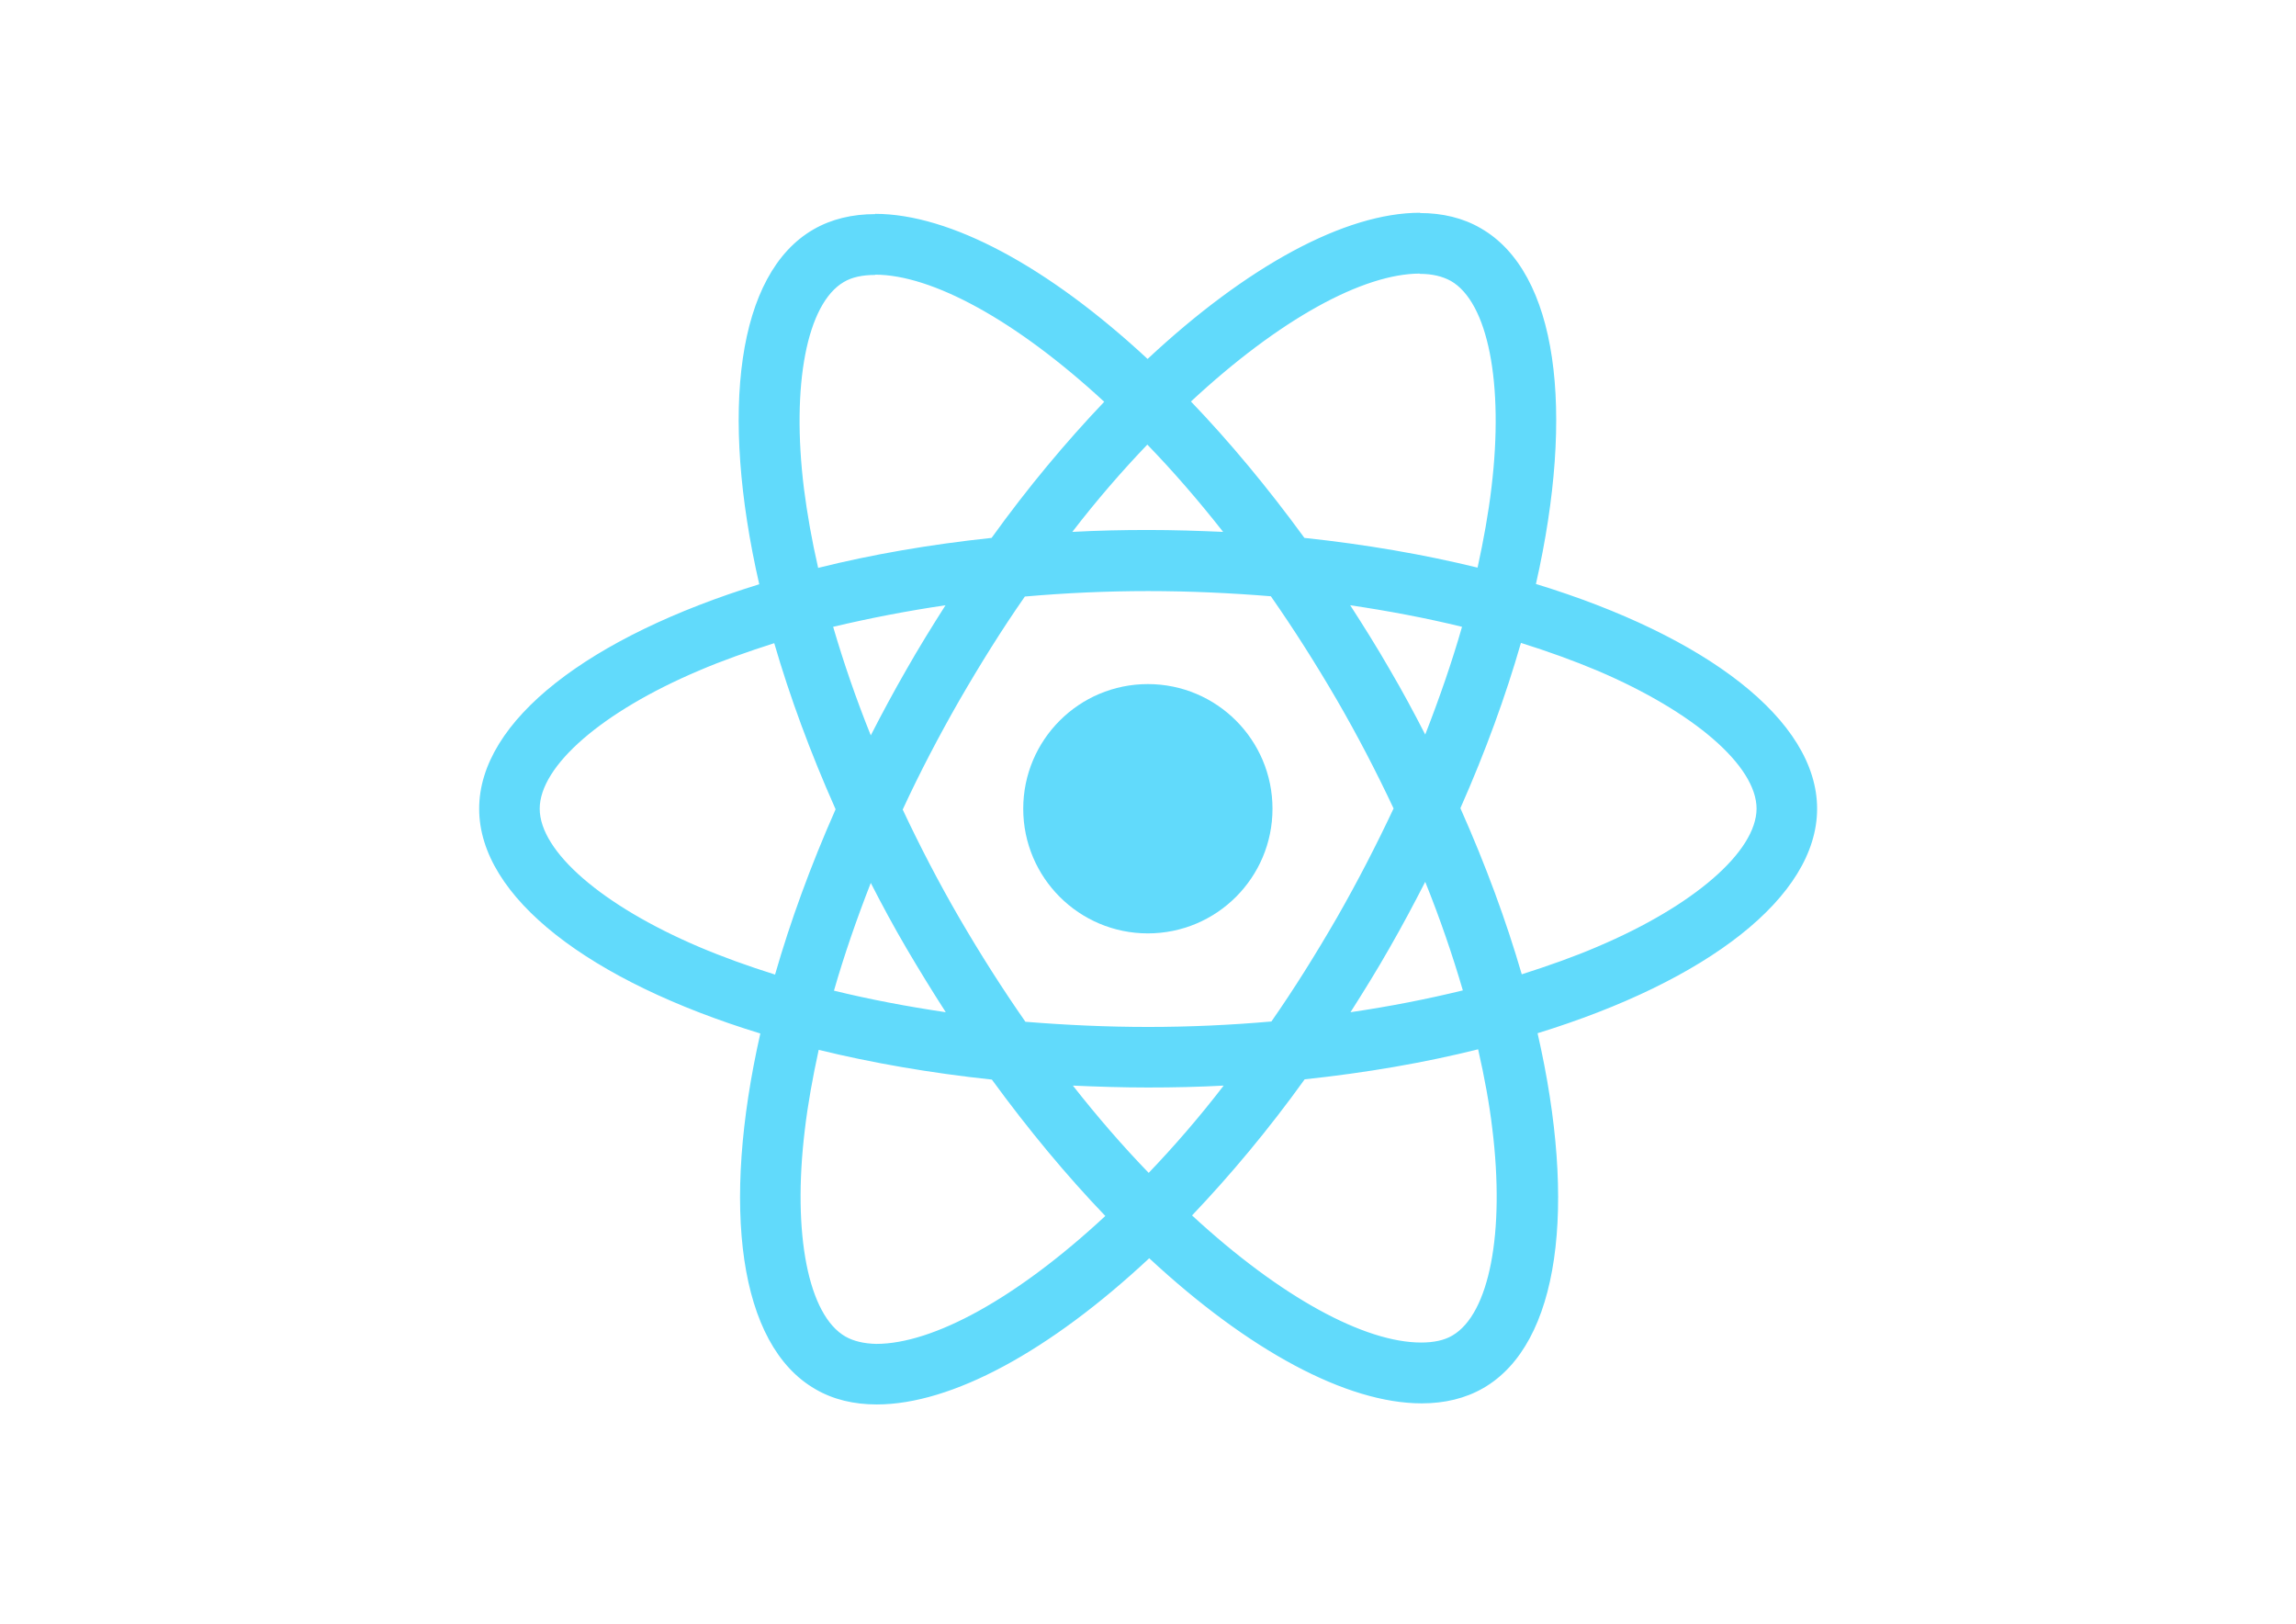
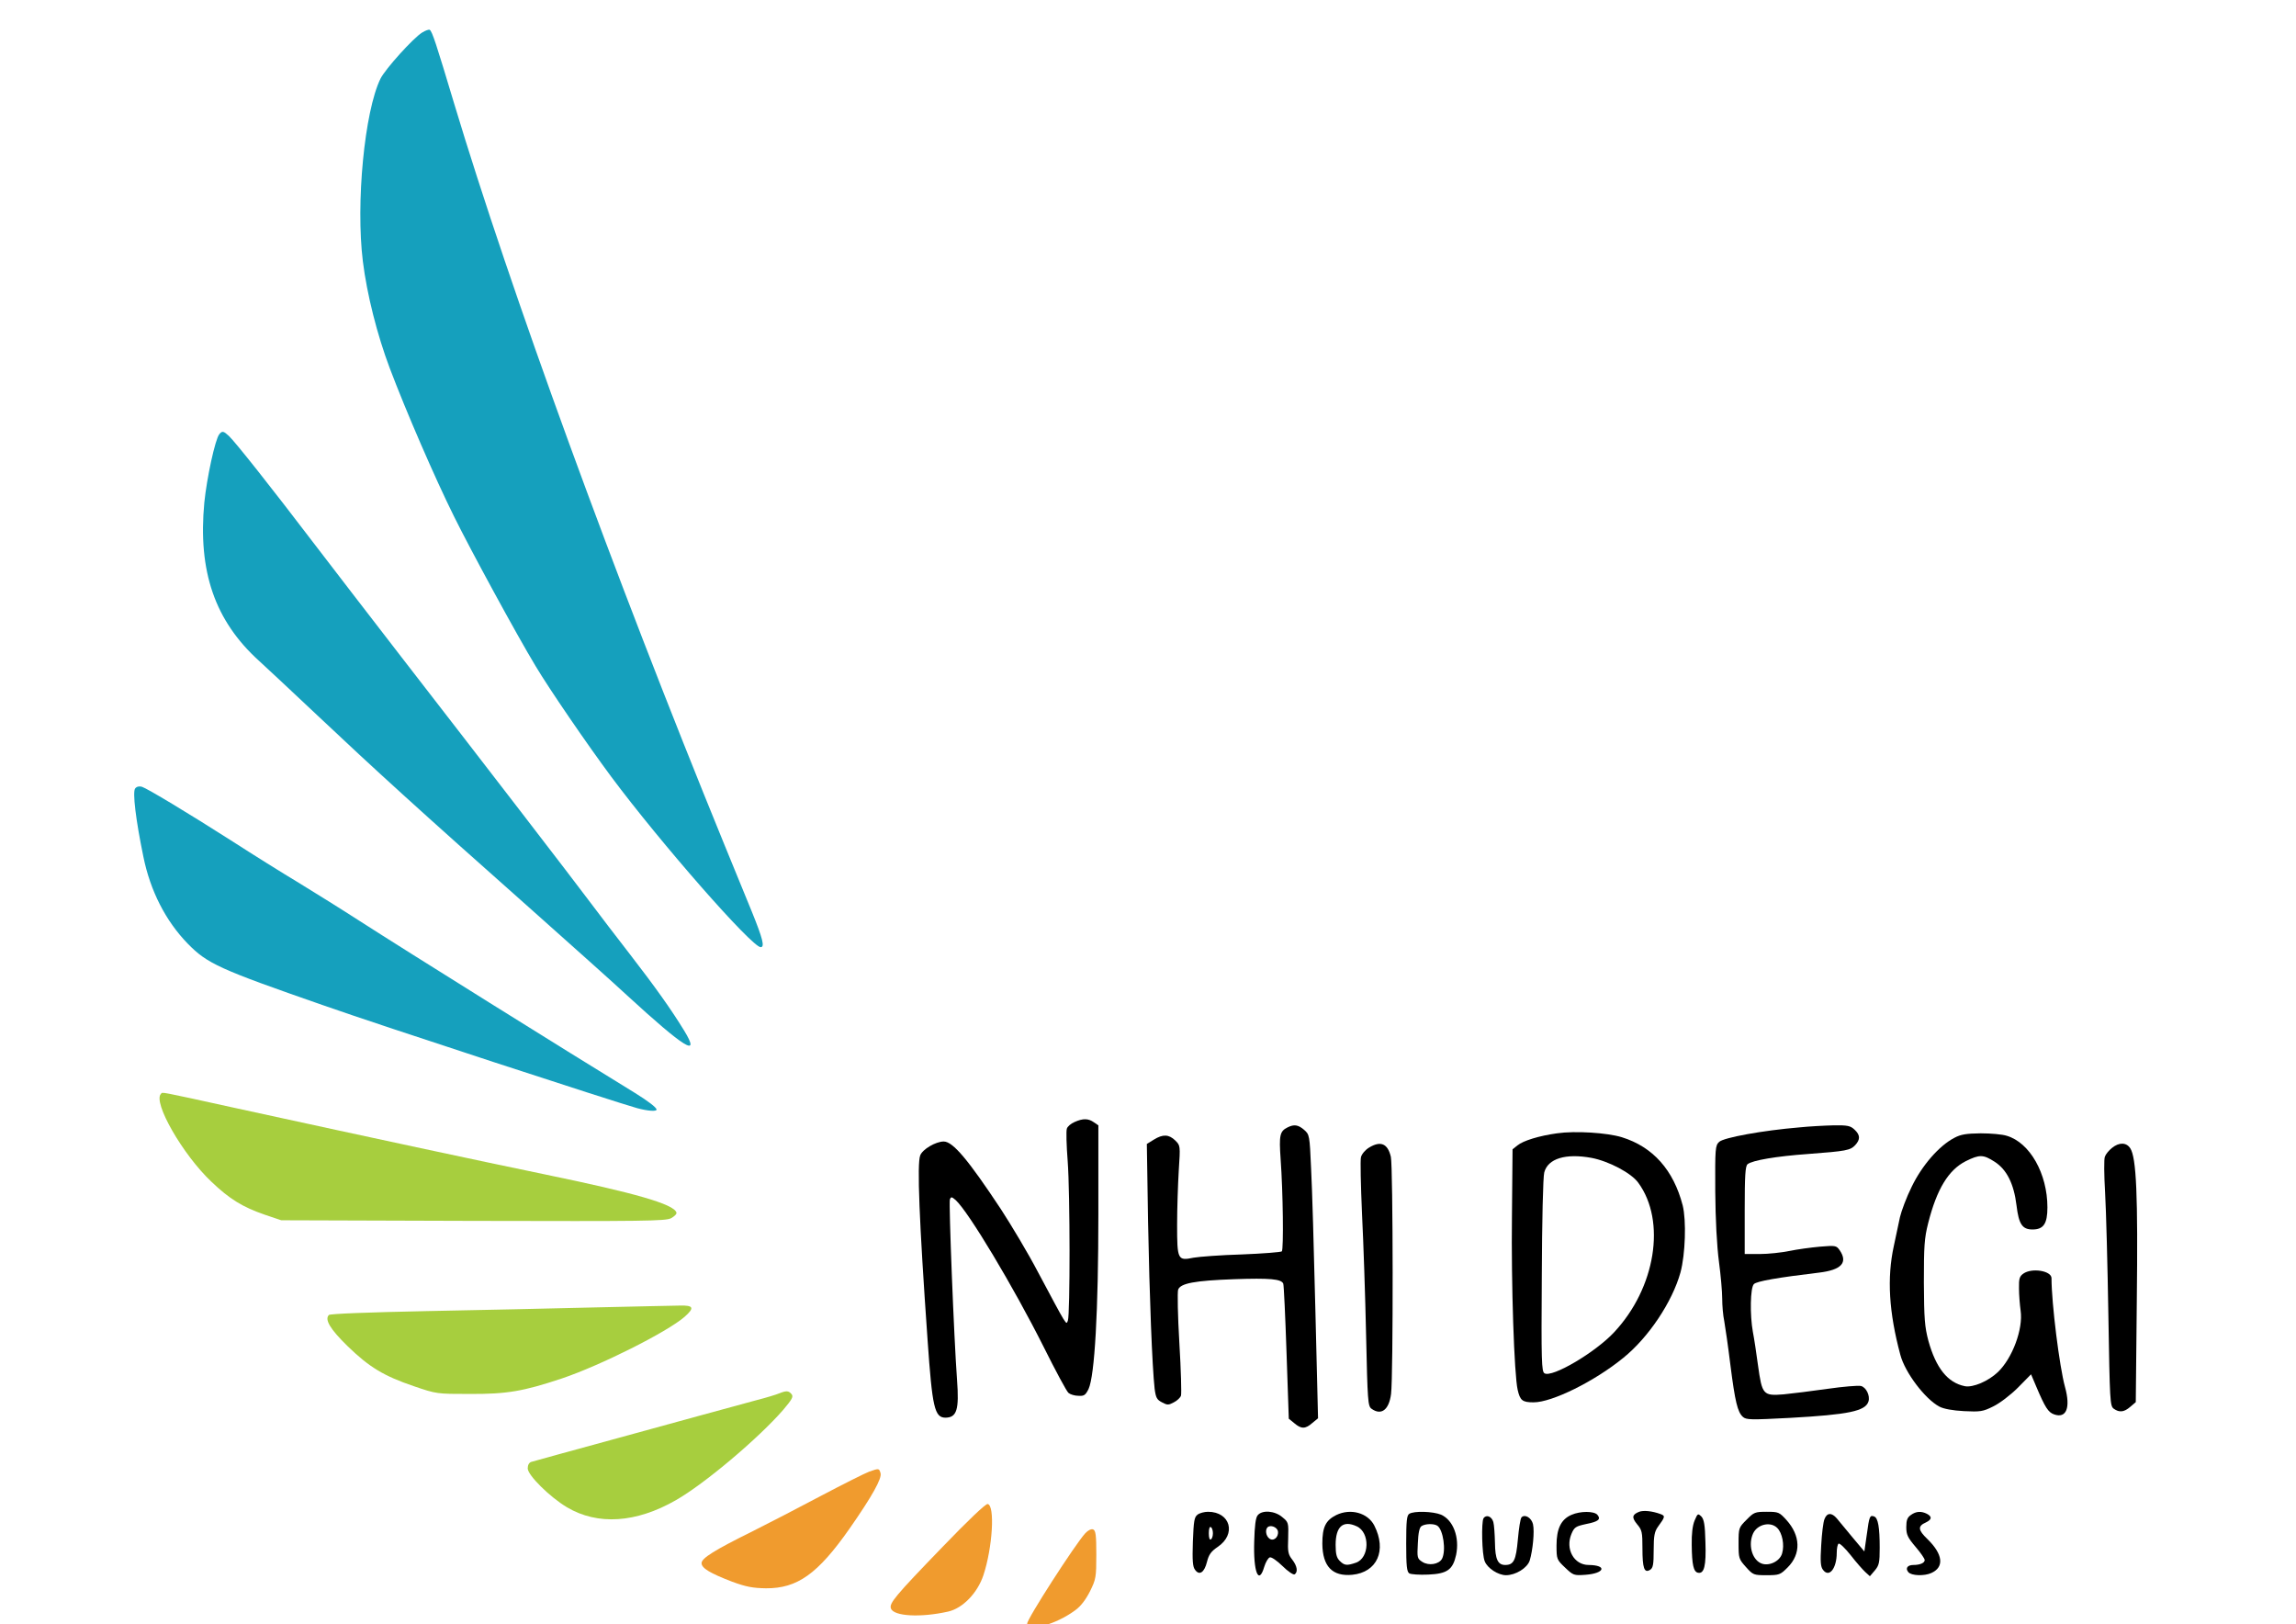
<svg xmlns="http://www.w3.org/2000/svg" viewBox="0 0 841.9 595.3">
-   <g fill="#61DAFB">
-     <path d="M666.3 296.5c0-32.5-40.7-63.3-103.1-82.4 14.4-63.6 8-114.2-20.2-130.4-6.5-3.8-14.1-5.6-22.4-5.6v22.3c4.6 0 8.3.9 11.4 2.6 13.6 7.8 19.5 37.5 14.9 75.7-1.1 9.4-2.9 19.3-5.1 29.4-19.6-4.8-41-8.5-63.5-10.9-13.5-18.5-27.5-35.3-41.6-50 32.6-30.3 63.2-46.9 84-46.9V78c-27.5 0-63.5 19.6-99.9 53.6-36.4-33.8-72.4-53.2-99.9-53.2v22.3c20.7 0 51.4 16.5 84 46.6-14 14.7-28 31.4-41.3 49.9-22.6 2.4-44 6.1-63.6 11-2.3-10-4-19.7-5.2-29-4.7-38.2 1.1-67.9 14.6-75.8 3-1.8 6.9-2.6 11.5-2.6V78.5c-8.4 0-16 1.8-22.6 5.6-28.1 16.2-34.4 66.7-19.9 130.1-62.2 19.2-102.7 49.9-102.7 82.3 0 32.5 40.7 63.3 103.1 82.4-14.4 63.6-8 114.2 20.2 130.4 6.5 3.8 14.1 5.6 22.5 5.6 27.5 0 63.5-19.6 99.9-53.6 36.4 33.8 72.4 53.2 99.9 53.2 8.4 0 16-1.8 22.6-5.6 28.1-16.2 34.4-66.7 19.9-130.1 62-19.1 102.5-49.9 102.5-82.3zm-130.2-66.7c-3.7 12.9-8.3 26.2-13.5 39.5-4.1-8-8.4-16-13.1-24-4.6-8-9.5-15.8-14.4-23.4 14.2 2.1 27.9 4.7 41 7.9zm-45.8 106.5c-7.8 13.5-15.8 26.3-24.1 38.2-14.9 1.3-30 2-45.2 2-15.1 0-30.2-.7-45-1.9-8.3-11.9-16.4-24.6-24.2-38-7.6-13.1-14.5-26.4-20.8-39.8 6.2-13.4 13.2-26.8 20.7-39.9 7.8-13.5 15.8-26.3 24.1-38.2 14.9-1.3 30-2 45.2-2 15.1 0 30.2.7 45 1.9 8.3 11.9 16.4 24.6 24.2 38 7.6 13.1 14.5 26.4 20.8 39.8-6.3 13.4-13.2 26.8-20.7 39.9zm32.3-13c5.4 13.4 10 26.8 13.8 39.8-13.1 3.2-26.9 5.9-41.2 8 4.9-7.7 9.8-15.6 14.4-23.7 4.6-8 8.9-16.1 13-24.1zM421.2 430c-9.3-9.6-18.6-20.3-27.8-32 9 .4 18.2.7 27.5.7 9.4 0 18.7-.2 27.8-.7-9 11.7-18.3 22.4-27.5 32zm-74.4-58.9c-14.2-2.1-27.9-4.7-41-7.9 3.7-12.9 8.3-26.2 13.5-39.5 4.1 8 8.4 16 13.1 24 4.7 8 9.5 15.8 14.4 23.4zM420.7 163c9.3 9.6 18.6 20.3 27.8 32-9-.4-18.2-.7-27.5-.7-9.4 0-18.7.2-27.8.7 9-11.7 18.3-22.4 27.5-32zm-74 58.9c-4.9 7.7-9.8 15.6-14.4 23.7-4.6 8-8.9 16-13 24-5.4-13.4-10-26.8-13.8-39.8 13.1-3.1 26.9-5.8 41.2-7.9zm-90.5 125.2c-35.4-15.1-58.3-34.9-58.3-50.6 0-15.7 22.9-35.6 58.3-50.6 8.6-3.7 18-7 27.7-10.1 5.7 19.6 13.2 40 22.5 60.9-9.2 20.8-16.6 41.1-22.2 60.6-9.9-3.1-19.3-6.5-28-10.2zM310 490c-13.6-7.8-19.5-37.5-14.9-75.7 1.1-9.4 2.9-19.3 5.1-29.4 19.6 4.8 41 8.5 63.5 10.9 13.5 18.5 27.5 35.3 41.6 50-32.6 30.3-63.2 46.9-84 46.9-4.5-.1-8.3-1-11.3-2.7zm237.2-76.2c4.7 38.2-1.1 67.9-14.6 75.8-3 1.8-6.9 2.6-11.5 2.6-20.7 0-51.4-16.5-84-46.6 14-14.7 28-31.4 41.3-49.9 22.6-2.4 44-6.1 63.6-11 2.3 10.1 4.1 19.8 5.2 29.1zm38.5-66.7c-8.6 3.7-18 7-27.7 10.1-5.7-19.6-13.2-40-22.5-60.9 9.2-20.8 16.6-41.1 22.2-60.6 9.9 3.1 19.3 6.5 28.1 10.2 35.4 15.1 58.3 34.9 58.3 50.6-.1 15.7-23 35.6-58.4 50.6zM320.8 78.4z" />
-     <circle cx="420.9" cy="296.5" r="45.7" />
-     <path d="M520.5 78.1z" />
+   <g transform="translate(0,600) scale(0.075,-0.075)" fill="#000000" stroke="none">
+     <path style="fill:#15a0bd" d="M2064 7841 c-43 -26 -181 -179 -204 -226 -78 -160 -121 -608 -86 -892 20 -162 70 -360 132 -524 79 -209 220 -535 314 -724 80 -162 305 -576 398 -730 68 -114 251 -381 369 -540 242 -325 689 -835 732 -835 21 0 10 42 -43 173 -30 73 -91 222 -136 332 -538 1316 -1044 2703 -1320 3620 -87 290 -107 352 -119 359 -4 3 -21 -3 -37 -13z" />
+     <path style="fill:#15a0bd" d="M1072 5877 c-20 -24 -61 -214 -73 -333 -32 -338 52 -579 267 -774 28 -25 158 -147 290 -271 267 -252 496 -461 1034 -938 201 -179 415 -370 475 -426 282 -259 363 -309 280 -173 -63 103 -142 214 -265 373 -64 83 -152 197 -195 255 -89 119 -517 675 -920 1195 -149 193 -345 447 -435 565 -201 264 -380 490 -411 519 -26 24 -33 26 -47 8z" />
+     <path style="fill:#15a0bd" d="M661 4146 c-14 -16 3 -155 40 -334 34 -167 109 -314 217 -425 96 -98 153 -124 662 -301 284 -100 1424 -472 1535 -503 52 -14 95 -17 95 -7 0 10 -42 42 -105 81 -330 202 -1118 694 -1345 840 -85 55 -220 139 -300 188 -80 48 -224 138 -320 200 -224 143 -419 260 -446 269 -13 4 -26 1 -33 -8z" />
+     <path style="fill:#a7ce3e" d="M787 2653 c-41 -40 106 -297 247 -430 88 -84 151 -123 261 -161 l80 -27 937 -3 c841 -2 941 -1 969 13 16 9 29 21 26 28 -13 41 -201 95 -642 186 -328 68 -787 166 -1516 325 -383 84 -353 78 -362 69z" />
+     <path style="fill:#000000" d="M6295 2489 c-38 -19 -42 -38 -34 -154 12 -164 15 -442 6 -452 -5 -4 -93 -11 -195 -15 -103 -3 -209 -11 -237 -16 -77 -16 -80 -10 -80 161 0 78 4 197 8 264 8 123 8 123 -17 148 -31 30 -60 32 -105 4 l-34 -21 6 -381 c7 -368 20 -705 32 -815 6 -45 11 -54 36 -67 26 -14 32 -14 58 0 16 8 32 23 35 33 3 9 0 125 -8 257 -8 134 -10 249 -6 261 12 31 80 44 275 51 173 6 230 1 239 -22 3 -9 10 -160 16 -338 l11 -322 27 -22 c34 -29 54 -29 88 1 l28 23 -13 529 c-7 291 -16 603 -21 693 -7 162 -8 165 -34 188 -29 25 -49 28 -81 12z" />
+     <path style="fill:#000000" d="M5253 2515 c-17 -7 -34 -22 -37 -32 -4 -11 -2 -82 4 -159 12 -162 12 -750 1 -779 -9 -23 0 -37 -148 240 -46 88 -128 225 -180 305 -159 240 -234 330 -279 330 -39 0 -104 -38 -115 -68 -16 -40 -5 -319 36 -902 23 -331 34 -380 88 -380 55 1 67 39 56 185 -15 204 -41 866 -35 882 6 14 9 13 28 -3 63 -57 283 -424 431 -719 58 -116 112 -217 121 -224 8 -7 30 -14 48 -14 28 -2 35 3 50 33 30 65 48 380 48 857 l0 432 -22 15 c-27 19 -53 20 -95 1z" />
+     <path style="fill:#000000" d="M8797 2489 c-179 -15 -371 -50 -392 -71 -19 -18 -20 -31 -19 -241 1 -138 8 -268 18 -344 9 -67 16 -148 16 -181 0 -33 4 -82 10 -110 5 -28 19 -124 30 -214 23 -181 35 -230 61 -254 17 -15 38 -15 230 -5 287 16 369 33 384 80 9 28 -11 70 -37 76 -13 3 -87 -3 -163 -14 -77 -11 -174 -23 -215 -27 -100 -8 -105 -2 -125 142 -8 60 -19 133 -25 163 -15 82 -13 217 5 234 13 14 117 32 318 56 110 13 143 49 101 110 -16 23 -21 23 -96 17 -44 -4 -111 -13 -149 -21 -39 -8 -104 -15 -145 -15 l-74 0 0 214 c0 170 3 216 14 225 23 19 141 39 296 50 187 14 206 18 230 43 26 28 25 50 -3 76 -20 19 -34 22 -103 21 -43 -1 -119 -5 -167 -10z" />
+     <path style="fill:#000000" d="M7612 2460 c-87 -12 -165 -36 -193 -59 l-24 -19 -3 -329 c-4 -329 11 -774 28 -847 12 -52 23 -61 78 -61 90 0 297 102 438 217 124 100 240 274 280 418 24 89 29 254 11 327 -45 174 -146 287 -298 334 -72 22 -227 32 -317 19z m169 -120 c84 -16 195 -74 229 -122 137 -188 84 -514 -118 -730 -92 -99 -304 -224 -341 -201 -14 9 -16 55 -13 478 1 261 6 484 12 504 18 68 105 94 231 71z" />
+     <path style="fill:#000000" d="M9555 2438 c-75 -39 -158 -135 -208 -238 -26 -52 -51 -120 -58 -150 -6 -30 -20 -94 -30 -141 -34 -156 -24 -324 32 -532 23 -87 121 -216 191 -253 21 -11 64 -19 120 -22 80 -4 93 -2 143 23 31 15 84 55 121 92 l64 65 25 -59 c44 -104 59 -127 88 -137 60 -21 81 33 53 134 -27 98 -66 409 -66 532 0 36 -96 52 -138 22 -18 -13 -22 -24 -21 -72 0 -31 4 -80 8 -109 13 -89 -40 -232 -111 -300 -46 -44 -122 -77 -162 -69 -84 17 -141 89 -178 222 -18 69 -21 106 -22 284 0 178 2 216 21 291 42 166 99 260 184 303 67 33 85 33 141 -3 59 -38 94 -107 107 -214 11 -91 28 -117 78 -117 54 0 73 28 73 108 0 165 -86 317 -199 350 -21 7 -78 12 -127 12 -71 -1 -97 -5 -129 -22z" />
+     <path style="fill:#000000" d="M6693 2390 c-18 -11 -35 -31 -39 -46 -4 -14 -1 -139 5 -277 7 -139 16 -407 20 -596 7 -320 9 -344 26 -357 48 -35 86 -6 96 72 11 86 10 1112 -1 1159 -15 65 -50 80 -107 45z" />
+     <path style="fill:#000000" d="M10326 2389 c-15 -12 -31 -31 -35 -43 -5 -11 -4 -91 1 -176 5 -85 12 -354 16 -598 7 -423 8 -444 26 -458 28 -20 51 -17 81 9 l27 23 5 494 c6 517 -2 701 -32 747 -19 29 -54 30 -89 2z" />
+     <path style="fill:#a7ce3e" d="M2910 1609 c-195 -5 -566 -13 -824 -18 -289 -6 -472 -13 -478 -19 -22 -22 6 -69 91 -152 106 -103 177 -146 324 -196 111 -38 113 -38 272 -38 184 -1 263 13 450 75 191 64 517 228 602 302 50 44 44 57 -24 55 -32 0 -218 -5 -413 -9z" />
+     <path style="fill:#a7ce3e" d="M3810 1189 c-14 -6 -63 -21 -110 -33 -229 -62 -304 -83 -680 -186 -223 -61 -413 -113 -422 -116 -11 -3 -18 -15 -18 -32 0 -33 108 -140 192 -190 150 -89 338 -77 533 35 140 80 402 301 524 441 44 52 51 65 41 77 -14 17 -25 18 -60 4z" />
+     <path style="fill:#f09b2e" d="M4249 806 c-19 -7 -125 -60 -235 -118 -109 -58 -260 -136 -334 -173 -188 -93 -250 -132 -250 -156 0 -25 43 -50 150 -91 68 -25 101 -31 165 -32 153 -1 253 70 408 291 111 159 160 247 152 272 -7 24 -8 24 -56 7z" />
+     <path style="fill:#f09b2e" d="M4604 434 c-228 -236 -258 -272 -248 -297 14 -38 145 -45 279 -15 72 16 144 91 173 178 45 136 57 341 21 348 -10 2 -95 -79 -225 -214z" />
+     <path style="fill:#000000" d="M8014 610 c-35 -14 -37 -28 -10 -61 24 -28 26 -39 26 -117 0 -98 9 -123 37 -106 15 9 18 26 18 97 0 70 4 90 21 114 36 49 36 53 12 62 -41 15 -83 19 -104 11z" />
+     <path style="fill:#000000" d="M5855 596 c-16 -12 -19 -30 -23 -132 -3 -93 -1 -123 11 -138 21 -29 45 -13 58 39 9 36 20 51 52 73 93 62 63 172 -47 172 -17 0 -41 -6 -51 -14z m75 -91 c0 -13 -4 -27 -10 -30 -6 -4 -10 8 -10 30 0 22 4 34 10 30 6 -3 10 -17 10 -30z" />
+     <path style="fill:#000000" d="M6149 593 c-10 -11 -15 -52 -17 -127 -5 -151 22 -217 49 -125 7 23 19 43 27 46 8 3 34 -15 62 -42 26 -26 53 -44 59 -41 18 11 13 41 -11 72 -20 25 -23 39 -20 105 2 75 2 78 -29 103 -36 31 -98 36 -120 9z m99 -79 c4 -29 -23 -51 -43 -34 -16 13 -20 42 -8 54 14 14 48 1 51 -20z" />
+     <path style="fill:#000000" d="M6533 594 c-52 -26 -68 -59 -68 -140 1 -111 49 -161 146 -152 122 12 170 119 108 241 -32 62 -116 85 -186 51z m100 -55 c66 -30 63 -155 -4 -178 -44 -15 -56 -14 -79 9 -15 15 -20 33 -20 78 0 90 36 122 103 91z" />
+     <path style="fill:#000000" d="M6890 600 c-12 -7 -15 -35 -15 -145 0 -109 3 -138 15 -146 8 -5 50 -8 93 -6 93 4 120 24 136 96 18 86 -14 171 -74 197 -39 16 -132 19 -155 4z m137 -58 c29 -19 44 -122 23 -162 -15 -27 -65 -35 -96 -15 -25 16 -26 20 -22 91 2 52 8 78 18 84 18 12 60 13 77 2z" />
+     <path style="fill:#000000" d="M7683 595 c-51 -22 -73 -68 -73 -149 0 -68 1 -70 42 -109 40 -38 43 -39 100 -35 94 7 107 47 15 48 -72 0 -115 78 -84 152 14 33 21 37 71 48 61 12 74 23 56 45 -16 19 -84 19 -127 0z" />
+     <path style="fill:#000000" d="M8539 571 c-38 -38 -39 -40 -39 -115 0 -73 1 -77 36 -116 35 -39 38 -40 101 -40 62 0 67 2 103 38 66 66 64 155 -7 233 -34 37 -38 39 -95 39 -57 0 -63 -2 -99 -39z m150 -40 c25 -25 36 -83 24 -124 -11 -41 -70 -67 -107 -47 -42 22 -59 91 -35 144 21 45 85 60 118 27z" />
+     <path style="fill:#000000" d="M9342 594 c-17 -12 -22 -25 -22 -59 0 -37 7 -51 45 -96 25 -29 45 -58 45 -65 0 -14 -23 -24 -55 -24 -29 0 -41 -16 -25 -35 15 -18 79 -20 113 -4 64 29 56 92 -20 166 -46 44 -48 63 -7 81 29 14 31 28 5 42 -28 14 -53 13 -79 -6z" />
+     <path style="fill:#000000" d="M8285 567 c-10 -24 -15 -65 -14 -119 1 -98 9 -132 31 -136 30 -6 40 34 36 149 -2 86 -7 112 -20 126 -17 16 -18 15 -33 -20z" />
+     <path style="fill:#000000" d="M8920 574 c-6 -14 -13 -72 -16 -128 -5 -80 -3 -105 9 -120 30 -40 67 7 67 84 0 21 4 41 9 44 5 4 32 -22 59 -56 27 -35 60 -72 72 -83 l22 -20 24 28 c21 25 24 38 24 111 0 100 -8 146 -27 153 -21 8 -24 2 -36 -88 l-12 -83 -58 69 c-32 39 -66 80 -77 93 -25 29 -48 28 -60 -4z" />
+     <path style="fill:#000000" d="M7253 578 c-11 -18 -8 -177 6 -210 13 -34 66 -68 104 -68 47 0 104 35 116 72 15 50 24 142 16 177 -7 31 -39 51 -56 34 -6 -6 -13 -54 -18 -108 -9 -102 -20 -125 -62 -125 -36 0 -49 28 -50 108 -1 42 -4 88 -8 102 -8 28 -35 38 -48 18z" />
+     <path style="fill:#f09b2e" d="M5306 505 c-49 -53 -288 -424 -284 -442 8 -40 140 -4 234 65 28 20 52 52 73 93 29 59 31 68 31 180 0 96 -3 118 -16 123 -9 3 -24 -4 -38 -19z" />
  </g>
</svg>
